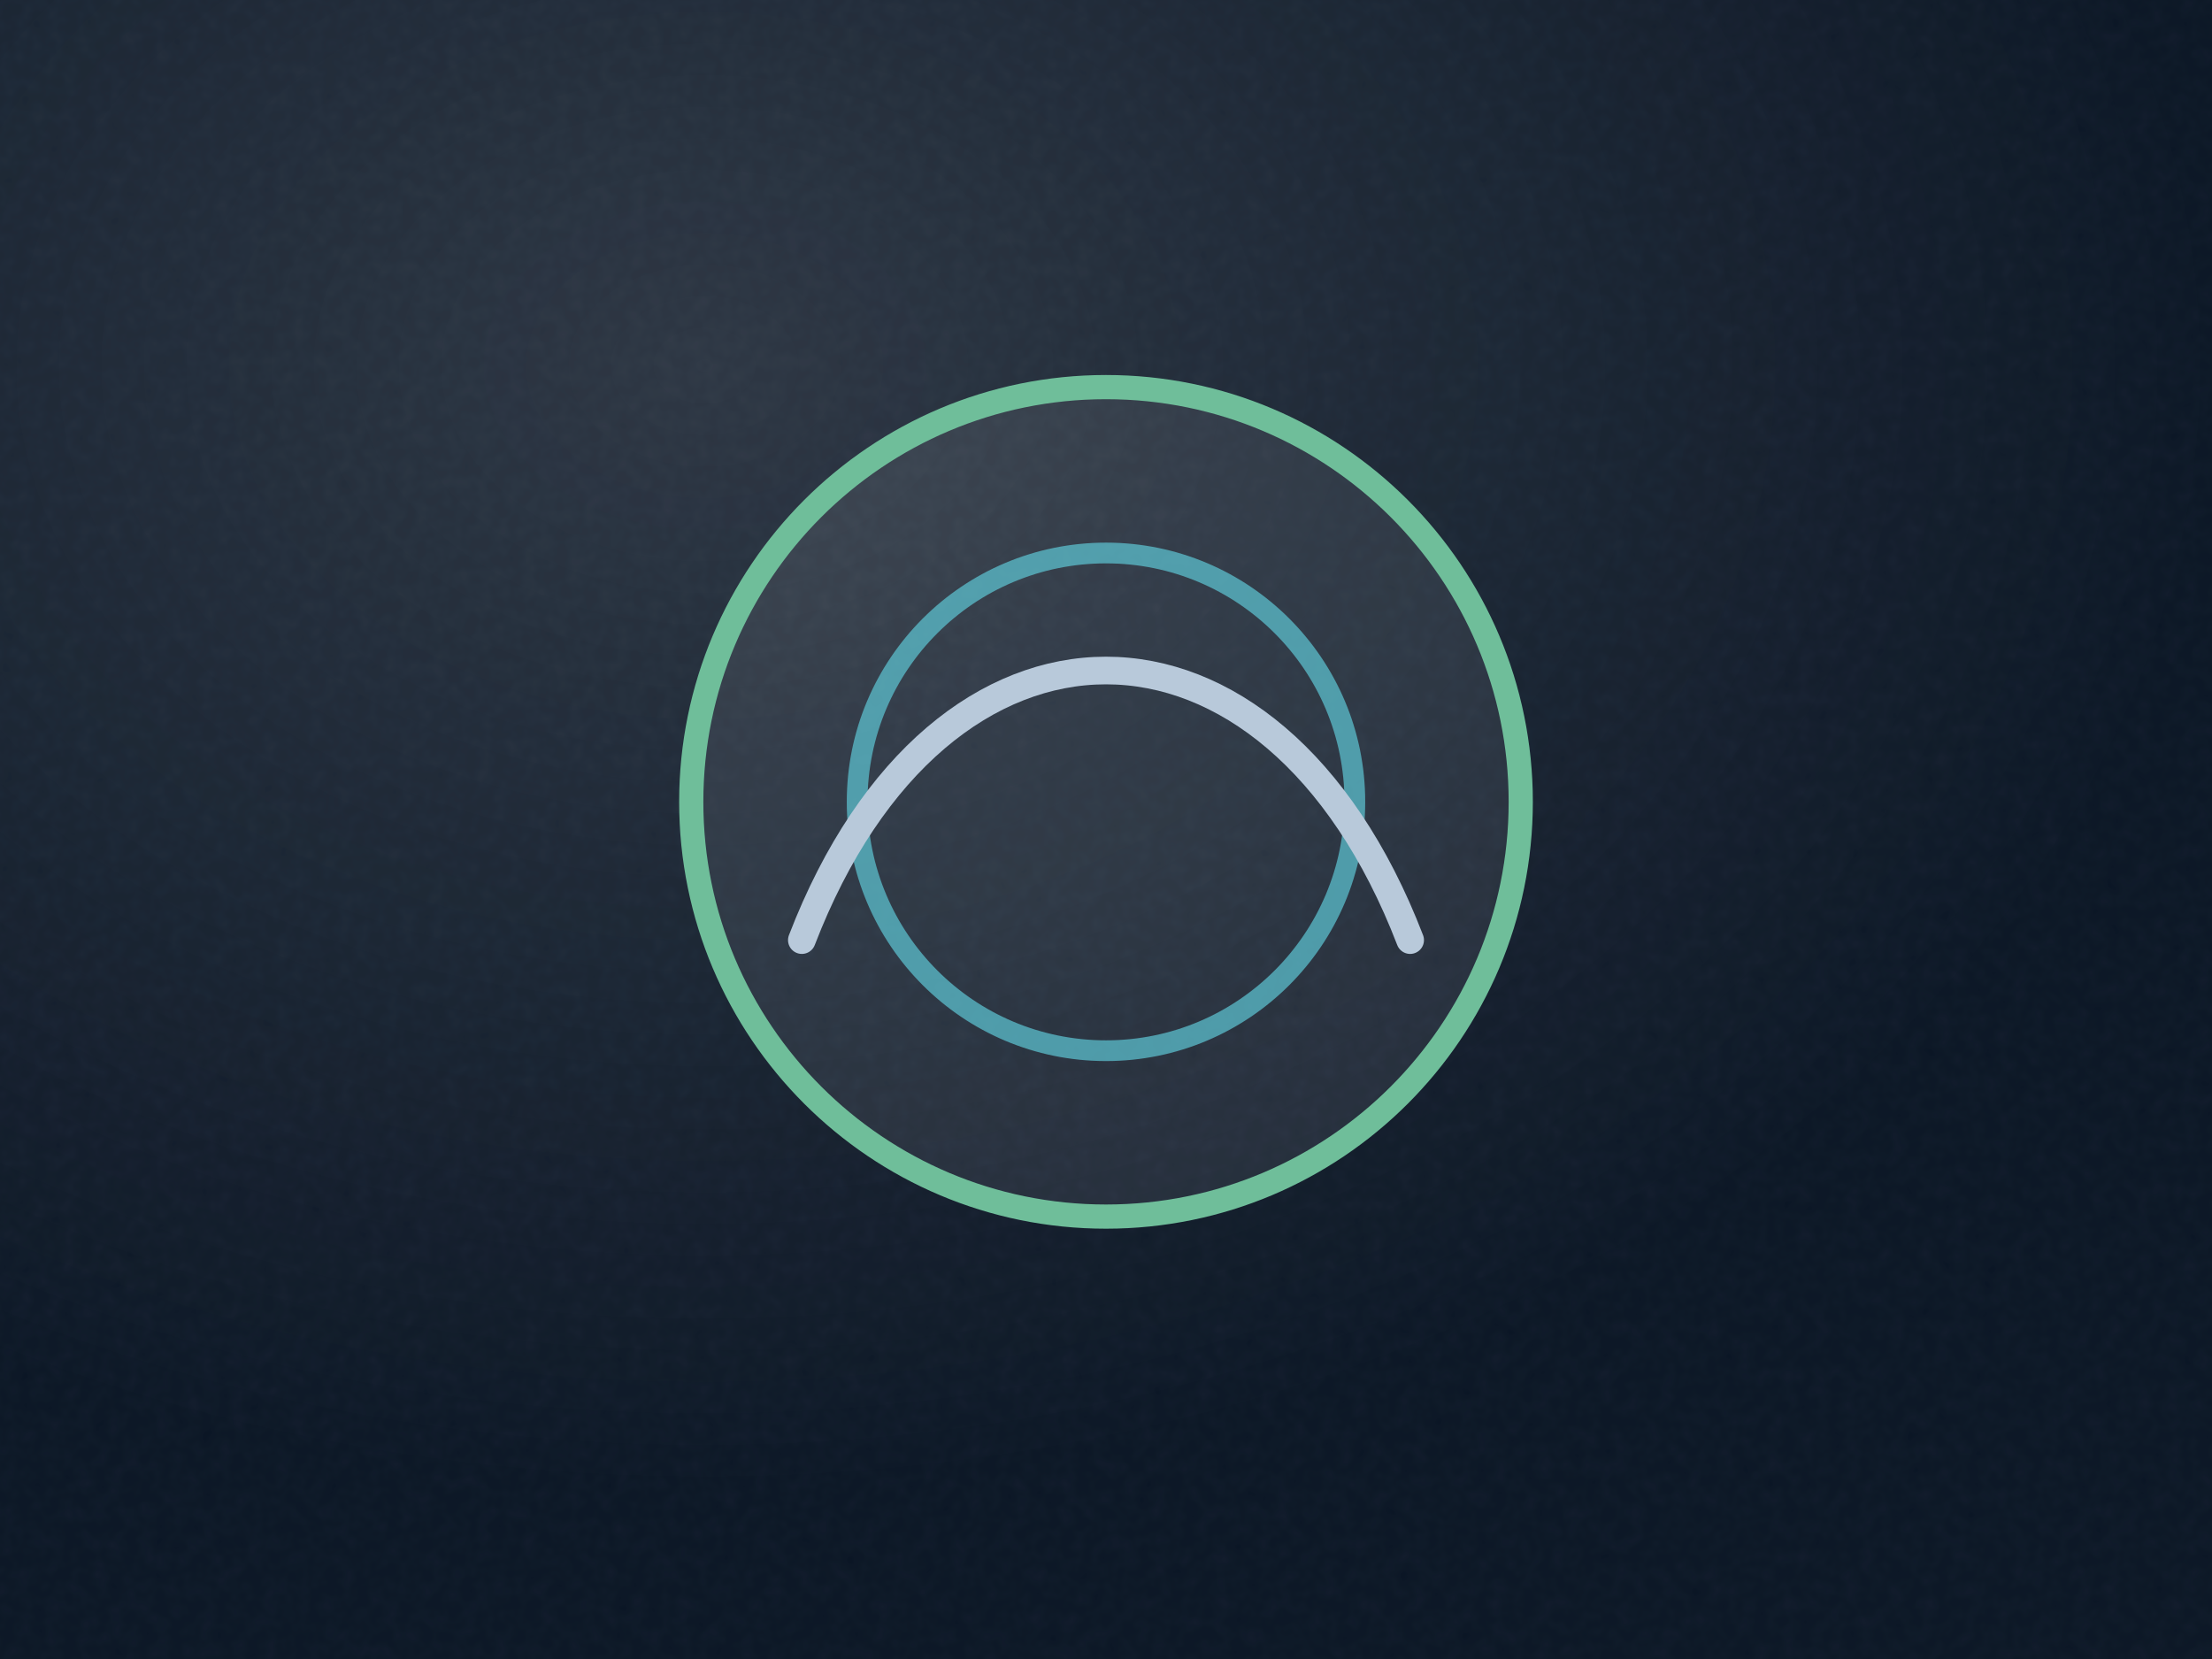
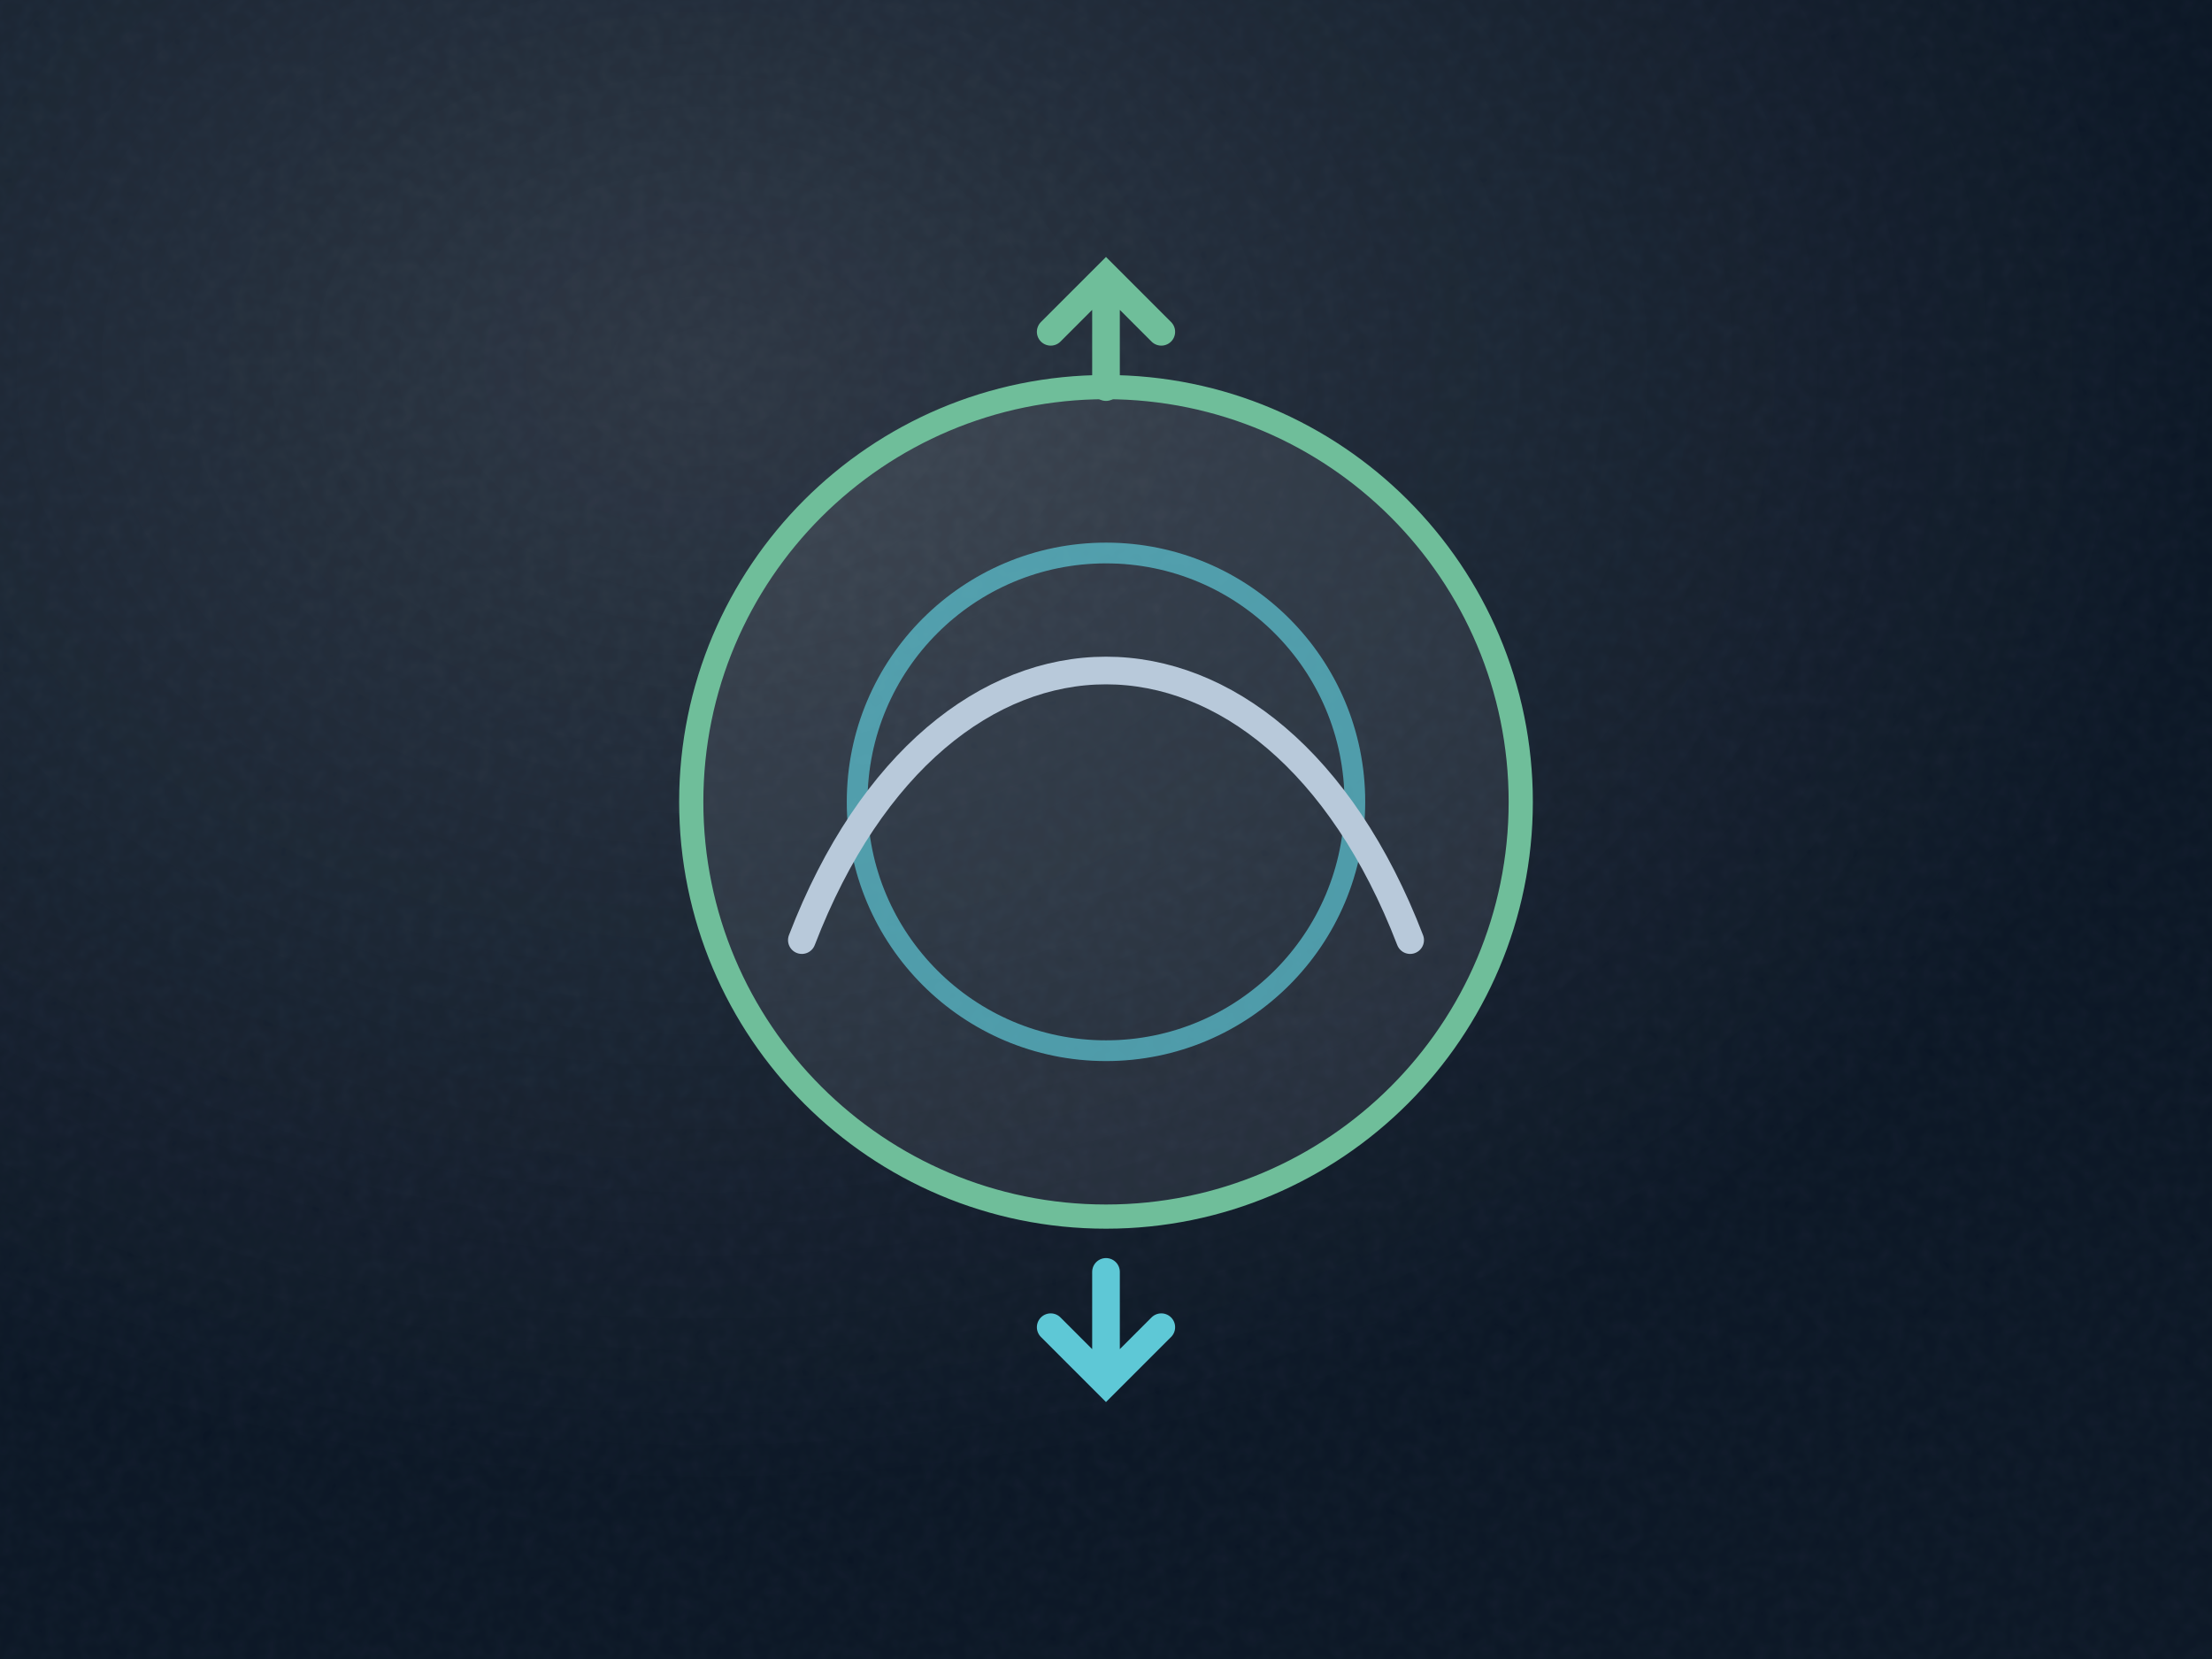
<svg xmlns="http://www.w3.org/2000/svg" viewBox="0 0 160 120" role="img" aria-label="breathe">
  <defs>
    <radialGradient id="gbreathe" cx="32%" cy="22%" r="68%">
      <stop offset="0%" stop-color="#ffffff" stop-opacity="0.14" />
      <stop offset="100%" stop-color="#ffffff" stop-opacity="0" />
    </radialGradient>
    <filter id="nbreathe" x="-20%" y="-20%" width="140%" height="140%">
      <feTurbulence type="fractalNoise" baseFrequency="0.9" numOctaves="2" stitchTiles="stitch" result="noise" />
      <feColorMatrix type="matrix" values="0 0 0 0 0.7  0 0 0 0 0.8  0 0 0 0 0.9  0 0 0 0.045 0" />
    </filter>
  </defs>
  <rect width="160" height="120" fill="#0a1524" />
  <rect width="160" height="120" fill="url(#gbreathe)" />
  <rect width="160" height="120" filter="url(#nbreathe)" opacity="0.85" />
  <circle cx="80" cy="58" r="30" fill="rgba(255,255,255,0.08)" stroke="#6fbe9a" stroke-width="1.75" />
  <circle cx="80" cy="58" r="18" fill="none" stroke="#5ec8d6" stroke-width="1.5" opacity="0.7" />
  <path d="M58 68 C68 42 92 42 102 68" fill="none" stroke="#b8c9da" stroke-width="2" stroke-linecap="round" />
+   <path d="M80 28 v-6 M76 24 l4 -4 l4 4" fill="none" stroke="#6fbe9a" stroke-width="2" stroke-linecap="round" />
+   <path d="M80 92 v6 M76 96 l4 4 l4 -4" fill="none" stroke="#5ec8d6" stroke-width="2" stroke-linecap="round" />
</svg>
